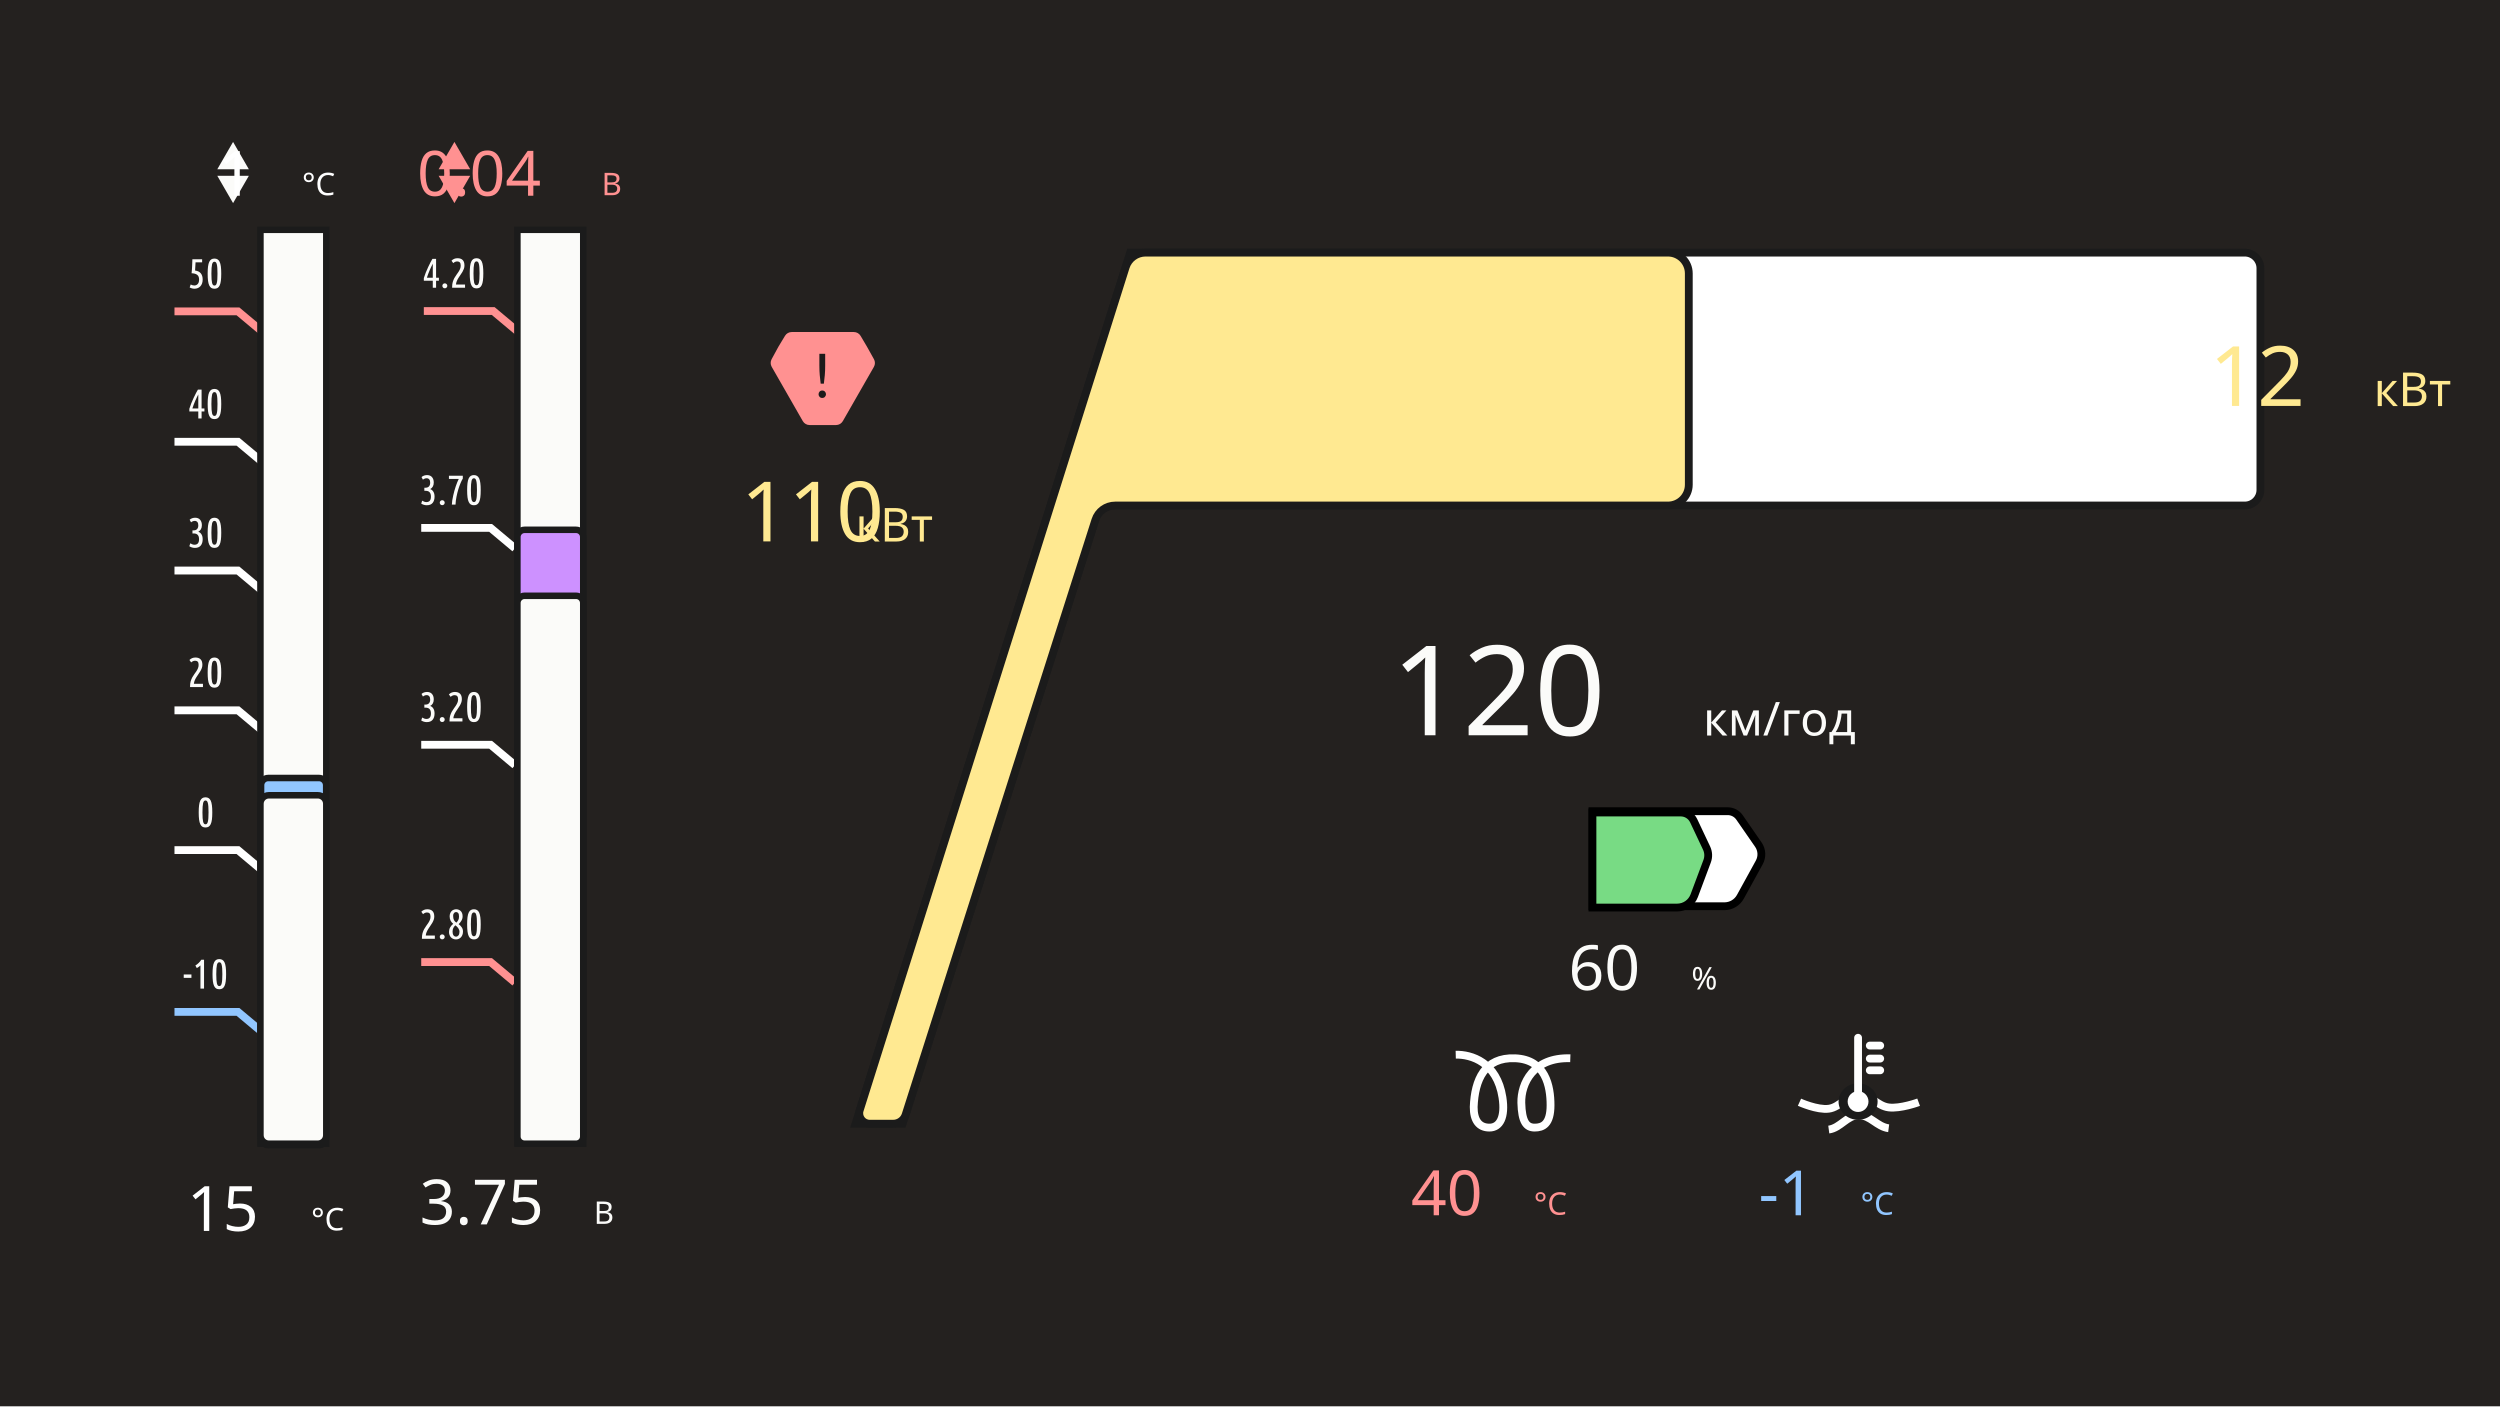
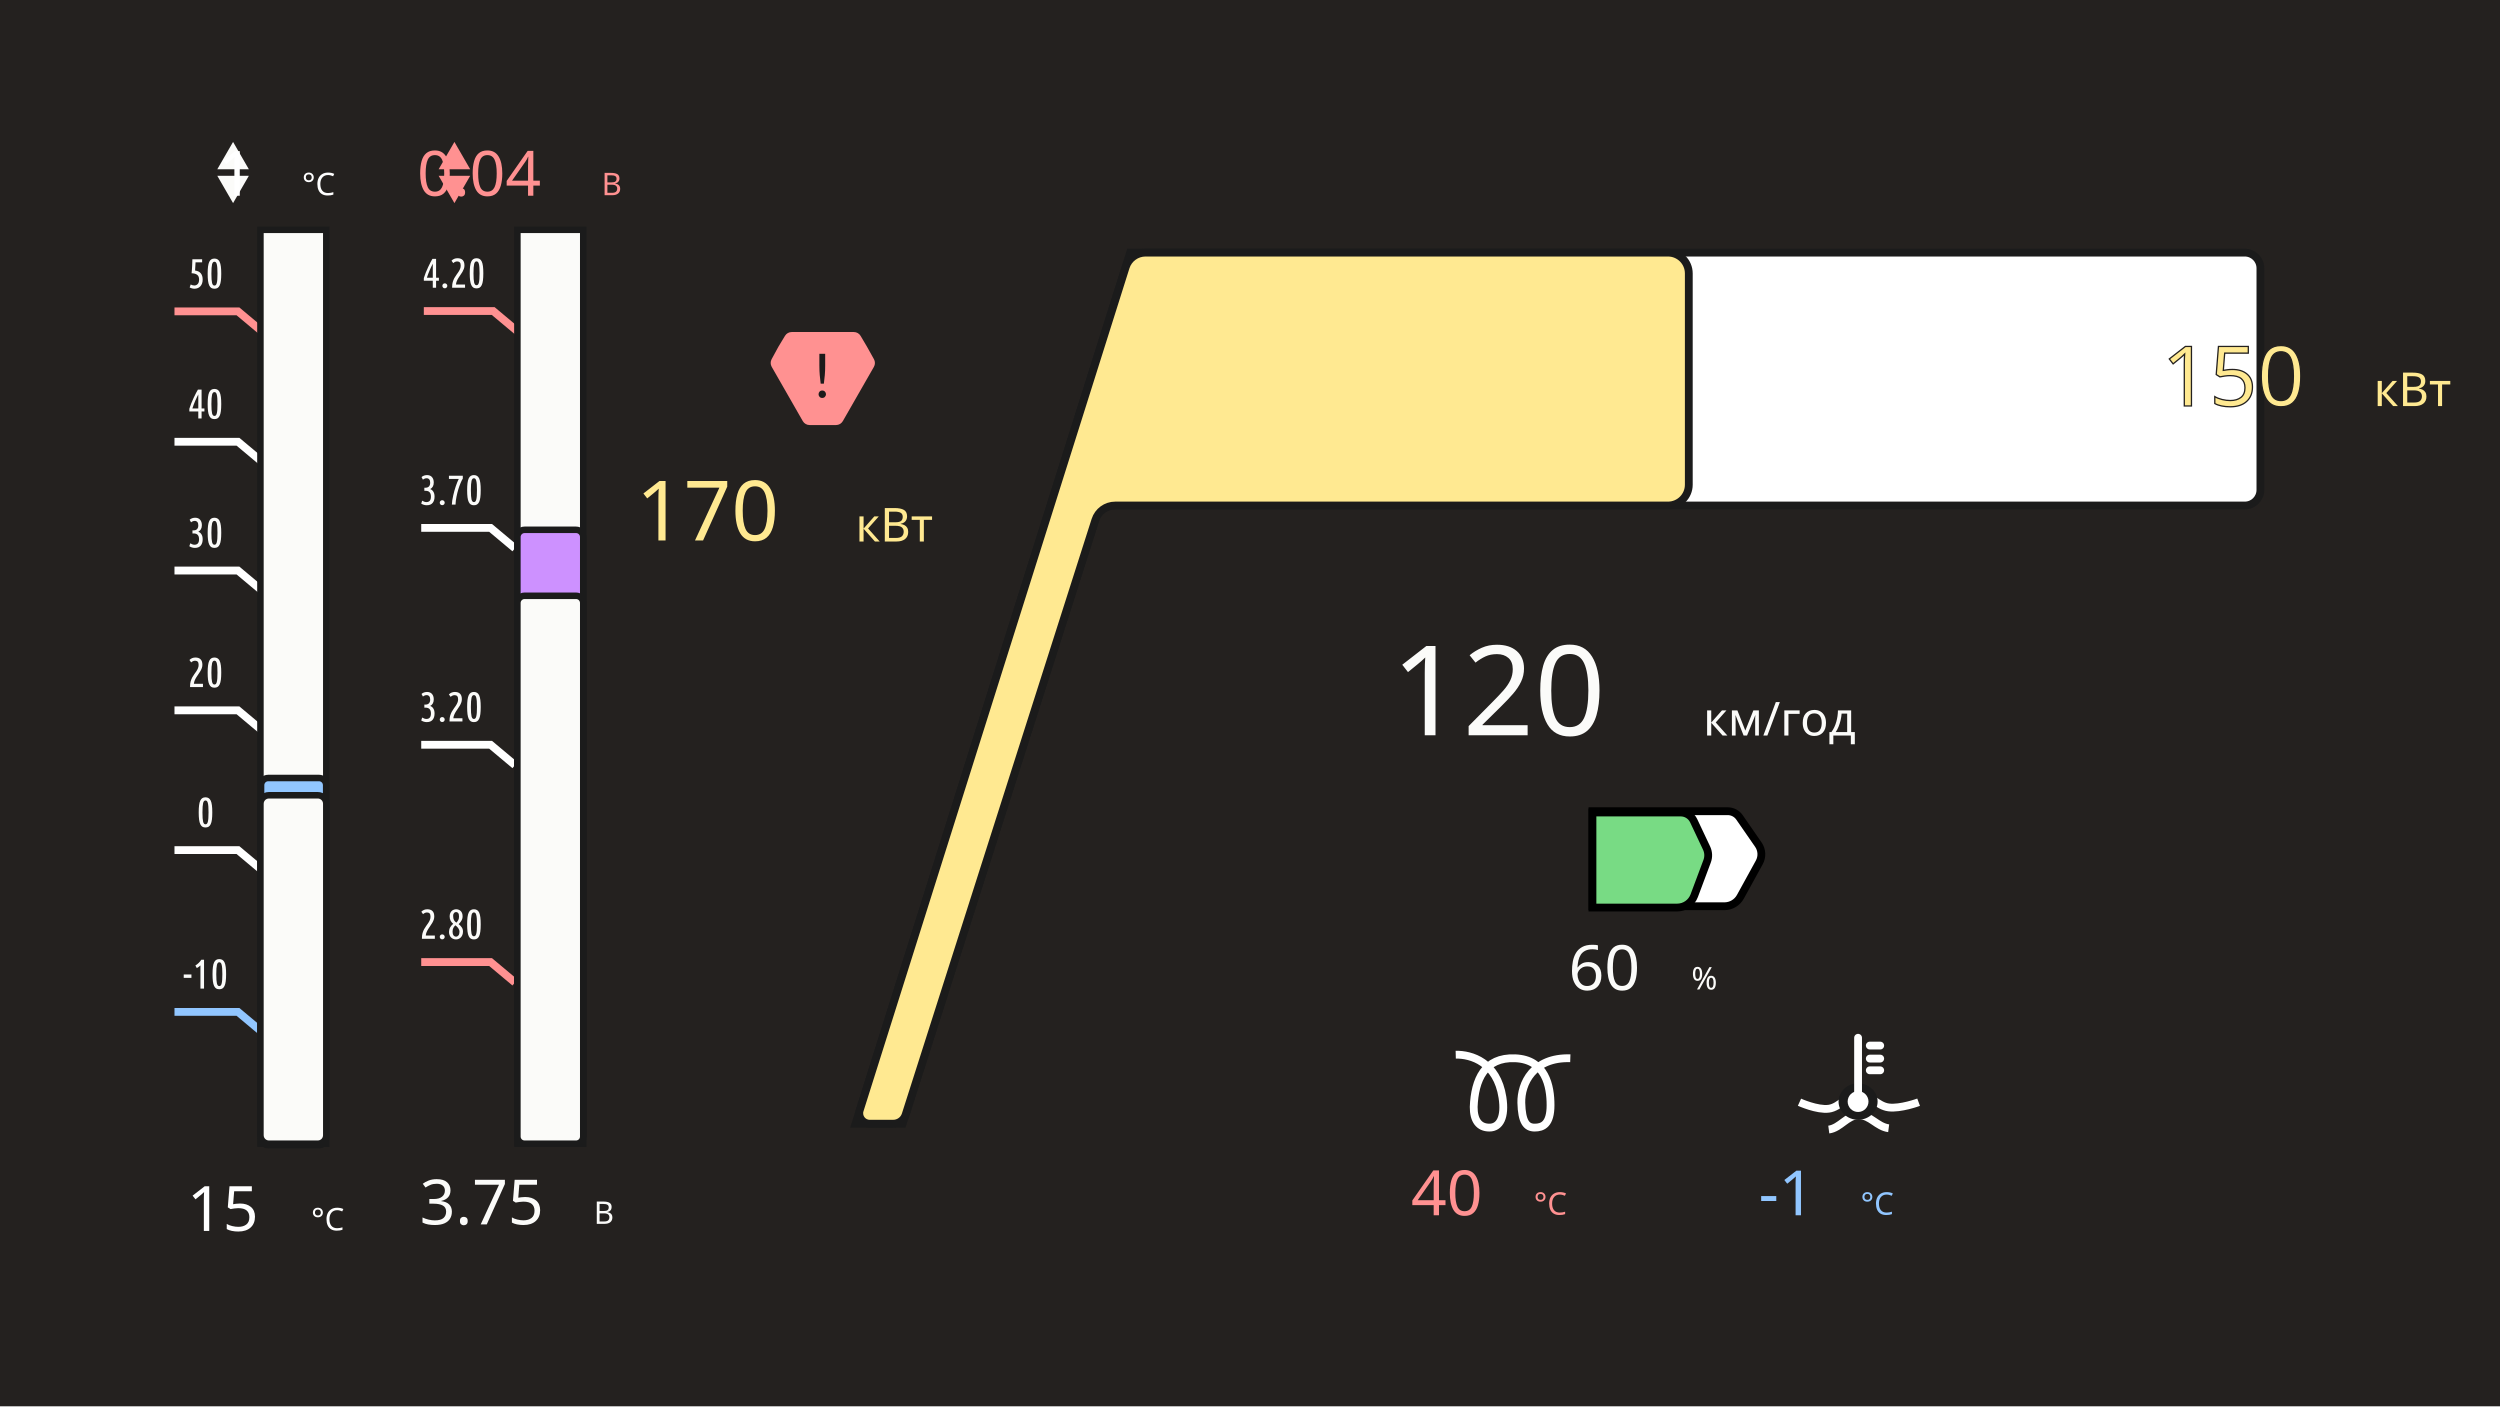
<svg xmlns="http://www.w3.org/2000/svg" width="1920" height="1080" viewBox="0 0 1920 1080" fill="none" version="1.1" id="svg63">
  <defs id="defs63" />
  <rect width="1920" height="1080" fill="#24211f" id="rect1" />
  <path d="M134 777.139H182.769L201.482 792.821" stroke="#91C6FF" stroke-width="6" id="path1" />
  <path d="M141.101 748.389H147.021V750.981H141.101V748.389ZM150.042 741.509C150.447 741.274 150.863 740.986 151.29 740.645C151.738 740.304 152.164 739.941 152.57 739.557C152.975 739.152 153.348 738.746 153.69 738.341C154.052 737.914 154.351 737.498 154.586 737.093H156.698V759.269H153.946V741.445C153.583 741.829 153.156 742.192 152.666 742.533C152.196 742.874 151.695 743.194 151.162 743.493L150.042 741.509ZM163.216 748.165C163.216 745.989 163.312 744.165 163.504 742.693C163.696 741.2 164.005 740.005 164.432 739.109C164.858 738.213 165.392 737.573 166.032 737.189C166.693 736.784 167.493 736.581 168.432 736.581C169.349 736.581 170.138 736.784 170.8 737.189C171.461 737.573 172.005 738.213 172.432 739.109C172.858 740.005 173.168 741.2 173.36 742.693C173.552 744.165 173.648 745.989 173.648 748.165C173.648 750.341 173.552 752.176 173.36 753.669C173.168 755.141 172.858 756.325 172.432 757.221C172.005 758.117 171.461 758.768 170.8 759.173C170.138 759.557 169.349 759.749 168.432 759.749C167.493 759.749 166.693 759.557 166.032 759.173C165.392 758.768 164.858 758.117 164.432 757.221C164.005 756.325 163.696 755.141 163.504 753.669C163.312 752.176 163.216 750.341 163.216 748.165ZM170.768 748.165C170.768 746.416 170.725 744.954 170.64 743.781C170.554 742.608 170.416 741.669 170.224 740.965C170.053 740.261 169.818 739.76 169.52 739.461C169.221 739.162 168.858 739.013 168.432 739.013C168.005 739.013 167.642 739.162 167.344 739.461C167.045 739.76 166.8 740.261 166.608 740.965C166.437 741.669 166.309 742.608 166.224 743.781C166.138 744.954 166.096 746.416 166.096 748.165C166.096 749.914 166.138 751.376 166.224 752.549C166.309 753.722 166.437 754.661 166.608 755.365C166.8 756.069 167.045 756.57 167.344 756.869C167.642 757.168 168.005 757.317 168.432 757.317C168.858 757.317 169.221 757.168 169.52 756.869C169.818 756.57 170.053 756.069 170.224 755.365C170.416 754.661 170.554 753.722 170.64 752.549C170.725 751.376 170.768 749.914 170.768 748.165Z" fill="#FBFBF9" id="path2" />
  <path d="M134 652.892H182.769L201.482 668.574" stroke="white" stroke-width="6" id="path3" />
  <path d="M152.606 623.918C152.606 621.742 152.702 619.918 152.894 618.446C153.086 616.953 153.396 615.758 153.822 614.862C154.249 613.966 154.782 613.326 155.422 612.942C156.084 612.537 156.884 612.334 157.822 612.334C158.74 612.334 159.529 612.537 160.19 612.942C160.852 613.326 161.396 613.966 161.822 614.862C162.249 615.758 162.558 616.953 162.75 618.446C162.942 619.918 163.038 621.742 163.038 623.918C163.038 626.094 162.942 627.929 162.75 629.422C162.558 630.894 162.249 632.078 161.822 632.974C161.396 633.87 160.852 634.521 160.19 634.926C159.529 635.31 158.74 635.502 157.822 635.502C156.884 635.502 156.084 635.31 155.422 634.926C154.782 634.521 154.249 633.87 153.822 632.974C153.396 632.078 153.086 630.894 152.894 629.422C152.702 627.929 152.606 626.094 152.606 623.918ZM160.158 623.918C160.158 622.169 160.116 620.708 160.03 619.534C159.945 618.361 159.806 617.422 159.614 616.718C159.444 616.014 159.209 615.513 158.91 615.214C158.612 614.916 158.249 614.766 157.822 614.766C157.396 614.766 157.033 614.916 156.734 615.214C156.436 615.513 156.19 616.014 155.998 616.718C155.828 617.422 155.7 618.361 155.614 619.534C155.529 620.708 155.486 622.169 155.486 623.918C155.486 625.668 155.529 627.129 155.614 628.302C155.7 629.476 155.828 630.414 155.998 631.118C156.19 631.822 156.436 632.324 156.734 632.622C157.033 632.921 157.396 633.07 157.822 633.07C158.249 633.07 158.612 632.921 158.91 632.622C159.209 632.324 159.444 631.822 159.614 631.118C159.806 630.414 159.945 629.476 160.03 628.302C160.116 627.129 160.158 625.668 160.158 623.918Z" fill="#FBFBF9" id="path4" />
  <path d="M134 545.534H182.769L201.482 561.215" stroke="white" stroke-width="6" id="path5" />
  <path d="M145.475 506.864C146.734 505.605 148.27 504.976 150.083 504.976C151.811 504.976 153.134 505.434 154.051 506.352C154.969 507.248 155.427 508.656 155.427 510.576C155.427 511.472 155.278 512.325 154.979 513.136C154.681 513.946 154.307 514.736 153.859 515.504C153.411 516.25 152.921 516.997 152.387 517.744C151.854 518.49 151.342 519.258 150.851 520.048C150.361 520.816 149.934 521.626 149.571 522.48C149.209 523.312 148.985 524.208 148.899 525.168H155.875V527.664H145.955V527.056C145.955 525.626 146.115 524.357 146.435 523.248C146.777 522.138 147.182 521.136 147.651 520.24C148.142 519.344 148.675 518.512 149.251 517.744C149.827 516.976 150.35 516.229 150.819 515.504C151.31 514.757 151.715 514 152.035 513.232C152.377 512.442 152.547 511.578 152.547 510.64C152.547 509.509 152.323 508.698 151.875 508.208C151.427 507.696 150.755 507.44 149.859 507.44C149.241 507.44 148.675 507.568 148.163 507.824C147.673 508.058 147.225 508.368 146.819 508.752L145.475 506.864ZM159.481 516.56C159.481 514.384 159.577 512.56 159.769 511.088C159.961 509.594 160.271 508.4 160.697 507.504C161.124 506.608 161.657 505.968 162.297 505.584C162.959 505.178 163.759 504.976 164.697 504.976C165.615 504.976 166.404 505.178 167.065 505.584C167.727 505.968 168.271 506.608 168.697 507.504C169.124 508.4 169.433 509.594 169.625 511.088C169.817 512.56 169.913 514.384 169.913 516.56C169.913 518.736 169.817 520.57 169.625 522.064C169.433 523.536 169.124 524.72 168.697 525.616C168.271 526.512 167.727 527.162 167.065 527.568C166.404 527.952 165.615 528.144 164.697 528.144C163.759 528.144 162.959 527.952 162.297 527.568C161.657 527.162 161.124 526.512 160.697 525.616C160.271 524.72 159.961 523.536 159.769 522.064C159.577 520.57 159.481 518.736 159.481 516.56ZM167.033 516.56C167.033 514.81 166.991 513.349 166.905 512.176C166.82 511.002 166.681 510.064 166.489 509.36C166.319 508.656 166.084 508.154 165.785 507.856C165.487 507.557 165.124 507.408 164.697 507.408C164.271 507.408 163.908 507.557 163.609 507.856C163.311 508.154 163.065 508.656 162.873 509.36C162.703 510.064 162.575 511.002 162.489 512.176C162.404 513.349 162.361 514.81 162.361 516.56C162.361 518.309 162.404 519.77 162.489 520.944C162.575 522.117 162.703 523.056 162.873 523.76C163.065 524.464 163.311 524.965 163.609 525.264C163.908 525.562 164.271 525.712 164.697 525.712C165.124 525.712 165.487 525.562 165.785 525.264C166.084 524.965 166.319 524.464 166.489 523.76C166.681 523.056 166.82 522.117 166.905 520.944C166.991 519.77 167.033 518.309 167.033 516.56Z" fill="#FBFBF9" id="path6" />
  <path d="M134 438.175H182.769L201.482 453.857" stroke="white" stroke-width="6" id="path7" />
  <path d="M152.291 408.369C153.358 408.753 154.179 409.436 154.755 410.417C155.353 411.377 155.651 412.625 155.651 414.161C155.651 416.209 155.15 417.83 154.147 419.025C153.166 420.198 151.673 420.785 149.667 420.785C148.878 420.785 148.11 420.668 147.363 420.433C146.617 420.198 145.966 419.889 145.411 419.505L146.147 417.265C146.638 417.564 147.15 417.82 147.683 418.033C148.238 418.246 148.814 418.353 149.411 418.353C150.499 418.353 151.342 418.022 151.939 417.361C152.558 416.678 152.867 415.601 152.867 414.129C152.867 412.657 152.526 411.548 151.843 410.801C151.182 410.054 150.115 409.681 148.643 409.681H147.811V407.345H148.515C149.795 407.345 150.745 407.004 151.363 406.321C151.982 405.638 152.291 404.689 152.291 403.473C152.291 402.321 152.046 401.468 151.555 400.913C151.065 400.337 150.414 400.049 149.603 400.049C149.049 400.049 148.515 400.156 148.003 400.369C147.513 400.582 147.086 400.849 146.723 401.169L145.635 399.153C146.19 398.641 146.841 398.257 147.587 398.001C148.355 397.745 149.113 397.617 149.859 397.617C151.523 397.617 152.803 398.14 153.699 399.185C154.595 400.23 155.043 401.617 155.043 403.345C155.043 404.561 154.798 405.596 154.307 406.449C153.838 407.281 153.166 407.921 152.291 408.369ZM159.481 409.201C159.481 407.025 159.577 405.201 159.769 403.729C159.961 402.236 160.271 401.041 160.697 400.145C161.124 399.249 161.657 398.609 162.297 398.225C162.959 397.82 163.759 397.617 164.697 397.617C165.615 397.617 166.404 397.82 167.065 398.225C167.727 398.609 168.271 399.249 168.697 400.145C169.124 401.041 169.433 402.236 169.625 403.729C169.817 405.201 169.913 407.025 169.913 409.201C169.913 411.377 169.817 413.212 169.625 414.705C169.433 416.177 169.124 417.361 168.697 418.257C168.271 419.153 167.727 419.804 167.065 420.209C166.404 420.593 165.615 420.785 164.697 420.785C163.759 420.785 162.959 420.593 162.297 420.209C161.657 419.804 161.124 419.153 160.697 418.257C160.271 417.361 159.961 416.177 159.769 414.705C159.577 413.212 159.481 411.377 159.481 409.201ZM167.033 409.201C167.033 407.452 166.991 405.99 166.905 404.817C166.82 403.644 166.681 402.705 166.489 402.001C166.319 401.297 166.084 400.796 165.785 400.497C165.487 400.198 165.124 400.049 164.697 400.049C164.271 400.049 163.908 400.198 163.609 400.497C163.311 400.796 163.065 401.297 162.873 402.001C162.703 402.705 162.575 403.644 162.489 404.817C162.404 405.99 162.361 407.452 162.361 409.201C162.361 410.95 162.404 412.412 162.489 413.585C162.575 414.758 162.703 415.697 162.873 416.401C163.065 417.105 163.311 417.606 163.609 417.905C163.908 418.204 164.271 418.353 164.697 418.353C165.124 418.353 165.487 418.204 165.785 417.905C166.084 417.606 166.319 417.105 166.489 416.401C166.681 415.697 166.82 414.758 166.905 413.585C166.991 412.412 167.033 410.95 167.033 409.201Z" fill="#FBFBF9" id="path8" />
  <path d="M134 339.26H182.769L201.482 354.942" stroke="white" stroke-width="6" id="path9" />
  <path d="M145.411 313.966C145.795 312.643 146.286 311.246 146.883 309.774C147.481 308.302 148.099 306.883 148.739 305.518C149.379 304.153 149.987 302.915 150.563 301.806C151.161 300.697 151.641 299.833 152.003 299.214H154.819V313.71H156.995V315.982H154.819V321.39H152.291V315.982H145.411V313.966ZM152.291 313.71V302.894C151.971 303.555 151.598 304.313 151.171 305.166C150.766 306.019 150.35 306.926 149.923 307.886C149.518 308.846 149.123 309.827 148.739 310.83C148.355 311.811 148.025 312.771 147.747 313.71H152.291ZM159.481 310.286C159.481 308.11 159.577 306.286 159.769 304.814C159.961 303.321 160.271 302.126 160.697 301.23C161.124 300.334 161.657 299.694 162.297 299.31C162.959 298.905 163.759 298.702 164.697 298.702C165.615 298.702 166.404 298.905 167.065 299.31C167.727 299.694 168.271 300.334 168.697 301.23C169.124 302.126 169.433 303.321 169.625 304.814C169.817 306.286 169.913 308.11 169.913 310.286C169.913 312.462 169.817 314.297 169.625 315.79C169.433 317.262 169.124 318.446 168.697 319.342C168.271 320.238 167.727 320.889 167.065 321.294C166.404 321.678 165.615 321.87 164.697 321.87C163.759 321.87 162.959 321.678 162.297 321.294C161.657 320.889 161.124 320.238 160.697 319.342C160.271 318.446 159.961 317.262 159.769 315.79C159.577 314.297 159.481 312.462 159.481 310.286ZM167.033 310.286C167.033 308.537 166.991 307.075 166.905 305.902C166.82 304.729 166.681 303.79 166.489 303.086C166.319 302.382 166.084 301.881 165.785 301.582C165.487 301.283 165.124 301.134 164.697 301.134C164.271 301.134 163.908 301.283 163.609 301.582C163.311 301.881 163.065 302.382 162.873 303.086C162.703 303.79 162.575 304.729 162.489 305.902C162.404 307.075 162.361 308.537 162.361 310.286C162.361 312.035 162.404 313.497 162.489 314.67C162.575 315.843 162.703 316.782 162.873 317.486C163.065 318.19 163.311 318.691 163.609 318.99C163.908 319.289 164.271 319.438 164.697 319.438C165.124 319.438 165.487 319.289 165.785 318.99C166.084 318.691 166.319 318.19 166.489 317.486C166.681 316.782 166.82 315.843 166.905 314.67C166.991 313.497 167.033 312.035 167.033 310.286Z" fill="#FBFBF9" id="path10" />
  <path d="M134 239.139H182.769L201.482 254.821" stroke="#FF9191" stroke-width="6" id="path11" />
  <path d="M150.179 201.493C150.073 203.029 149.998 204.309 149.955 205.333C149.913 206.357 149.87 207.168 149.827 207.765C151.833 208.042 153.305 208.768 154.243 209.941C155.182 211.114 155.651 212.704 155.651 214.709C155.651 215.84 155.491 216.842 155.171 217.717C154.851 218.592 154.403 219.328 153.827 219.925C153.273 220.522 152.611 220.97 151.843 221.269C151.075 221.589 150.243 221.749 149.347 221.749C148.729 221.749 148.099 221.664 147.459 221.493C146.819 221.322 146.222 221.077 145.667 220.757L146.435 218.485C147.353 218.997 148.291 219.253 149.251 219.253C150.275 219.253 151.139 218.88 151.843 218.133C152.547 217.386 152.899 216.245 152.899 214.709C152.899 213.024 152.419 211.818 151.459 211.093C150.521 210.346 149.081 209.93 147.139 209.845C147.246 208.778 147.331 207.808 147.395 206.933C147.459 206.037 147.513 205.173 147.555 204.341C147.598 203.488 147.63 202.645 147.651 201.813C147.694 200.96 147.726 200.053 147.747 199.093H155.235V201.493H150.179ZM159.481 210.165C159.481 207.989 159.577 206.165 159.769 204.693C159.961 203.2 160.271 202.005 160.697 201.109C161.124 200.213 161.657 199.573 162.297 199.189C162.959 198.784 163.759 198.581 164.697 198.581C165.615 198.581 166.404 198.784 167.065 199.189C167.727 199.573 168.271 200.213 168.697 201.109C169.124 202.005 169.433 203.2 169.625 204.693C169.817 206.165 169.913 207.989 169.913 210.165C169.913 212.341 169.817 214.176 169.625 215.669C169.433 217.141 169.124 218.325 168.697 219.221C168.271 220.117 167.727 220.768 167.065 221.173C166.404 221.557 165.615 221.749 164.697 221.749C163.759 221.749 162.959 221.557 162.297 221.173C161.657 220.768 161.124 220.117 160.697 219.221C160.271 218.325 159.961 217.141 159.769 215.669C159.577 214.176 159.481 212.341 159.481 210.165ZM167.033 210.165C167.033 208.416 166.991 206.954 166.905 205.781C166.82 204.608 166.681 203.669 166.489 202.965C166.319 202.261 166.084 201.76 165.785 201.461C165.487 201.162 165.124 201.013 164.697 201.013C164.271 201.013 163.908 201.162 163.609 201.461C163.311 201.76 163.065 202.261 162.873 202.965C162.703 203.669 162.575 204.608 162.489 205.781C162.404 206.954 162.361 208.416 162.361 210.165C162.361 211.914 162.404 213.376 162.489 214.549C162.575 215.722 162.703 216.661 162.873 217.365C163.065 218.069 163.311 218.57 163.609 218.869C163.908 219.168 164.271 219.317 164.697 219.317C165.124 219.317 165.487 219.168 165.785 218.869C166.084 218.57 166.319 218.069 166.489 217.365C166.681 216.661 166.82 215.722 166.905 214.549C166.991 213.376 167.033 211.914 167.033 210.165Z" fill="#FBFBF9" id="path12" />
  <path d="M325.5 238.87H378.769L397.482 254.552" stroke="#FF9191" stroke-width="6" id="path13" />
  <path d="M325.5 213.576C325.884 212.253 326.375 210.856 326.972 209.384C327.57 207.912 328.188 206.493 328.828 205.128C329.468 203.763 330.076 202.525 330.652 201.416C331.25 200.307 331.73 199.443 332.092 198.824H334.908V213.32H337.084V215.592H334.908V221H332.38V215.592H325.5V213.576ZM332.38 213.32V202.504C332.06 203.165 331.687 203.923 331.26 204.776C330.855 205.629 330.439 206.536 330.012 207.496C329.607 208.456 329.212 209.437 328.828 210.44C328.444 211.421 328.114 212.381 327.836 213.32H332.38ZM343.538 219.528C343.538 220.019 343.357 220.456 342.994 220.84C342.653 221.224 342.194 221.416 341.618 221.416C341.042 221.416 340.584 221.224 340.242 220.84C339.901 220.456 339.73 220.019 339.73 219.528C339.73 219.016 339.901 218.568 340.242 218.184C340.584 217.8 341.042 217.608 341.618 217.608C342.194 217.608 342.653 217.8 342.994 218.184C343.357 218.568 343.538 219.016 343.538 219.528ZM346.752 200.2C348.01 198.941 349.546 198.312 351.36 198.312C353.088 198.312 354.41 198.771 355.328 199.688C356.245 200.584 356.704 201.992 356.704 203.912C356.704 204.808 356.554 205.661 356.256 206.472C355.957 207.283 355.584 208.072 355.136 208.84C354.688 209.587 354.197 210.333 353.664 211.08C353.13 211.827 352.618 212.595 352.128 213.384C351.637 214.152 351.21 214.963 350.848 215.816C350.485 216.648 350.261 217.544 350.176 218.504H357.152V221H347.232V220.392C347.232 218.963 347.392 217.693 347.712 216.584C348.053 215.475 348.458 214.472 348.928 213.576C349.418 212.68 349.952 211.848 350.528 211.08C351.104 210.312 351.626 209.565 352.096 208.84C352.586 208.093 352.992 207.336 353.312 206.568C353.653 205.779 353.824 204.915 353.824 203.976C353.824 202.845 353.6 202.035 353.152 201.544C352.704 201.032 352.032 200.776 351.136 200.776C350.517 200.776 349.952 200.904 349.44 201.16C348.949 201.395 348.501 201.704 348.096 202.088L346.752 200.2ZM360.758 209.896C360.758 207.72 360.854 205.896 361.046 204.424C361.238 202.931 361.547 201.736 361.974 200.84C362.4 199.944 362.934 199.304 363.574 198.92C364.235 198.515 365.035 198.312 365.974 198.312C366.891 198.312 367.68 198.515 368.342 198.92C369.003 199.304 369.547 199.944 369.974 200.84C370.4 201.736 370.71 202.931 370.902 204.424C371.094 205.896 371.19 207.72 371.19 209.896C371.19 212.072 371.094 213.907 370.902 215.4C370.71 216.872 370.4 218.056 369.974 218.952C369.547 219.848 369.003 220.499 368.342 220.904C367.68 221.288 366.891 221.48 365.974 221.48C365.035 221.48 364.235 221.288 363.574 220.904C362.934 220.499 362.4 219.848 361.974 218.952C361.547 218.056 361.238 216.872 361.046 215.4C360.854 213.907 360.758 212.072 360.758 209.896ZM368.31 209.896C368.31 208.147 368.267 206.685 368.182 205.512C368.096 204.339 367.958 203.4 367.766 202.696C367.595 201.992 367.36 201.491 367.062 201.192C366.763 200.893 366.4 200.744 365.974 200.744C365.547 200.744 365.184 200.893 364.886 201.192C364.587 201.491 364.342 201.992 364.15 202.696C363.979 203.4 363.851 204.339 363.766 205.512C363.68 206.685 363.638 208.147 363.638 209.896C363.638 211.645 363.68 213.107 363.766 214.28C363.851 215.453 363.979 216.392 364.15 217.096C364.342 217.8 364.587 218.301 364.886 218.6C365.184 218.899 365.547 219.048 365.974 219.048C366.4 219.048 366.763 218.899 367.062 218.6C367.36 218.301 367.595 217.8 367.766 217.096C367.958 216.392 368.096 215.453 368.182 214.28C368.267 213.107 368.31 211.645 368.31 209.896Z" fill="#FBFBF9" id="path14" />
  <path d="M323.5 405.422H376.769L395.482 421.103" stroke="white" stroke-width="6" id="path15" />
  <path d="M330.38 375.616C331.447 376 332.268 376.682 332.844 377.664C333.442 378.624 333.74 379.872 333.74 381.408C333.74 383.456 333.239 385.077 332.236 386.272C331.255 387.445 329.762 388.032 327.756 388.032C326.967 388.032 326.199 387.914 325.452 387.68C324.706 387.445 324.055 387.136 323.5 386.752L324.236 384.512C324.727 384.81 325.239 385.066 325.772 385.28C326.327 385.493 326.903 385.6 327.5 385.6C328.588 385.6 329.431 385.269 330.028 384.608C330.647 383.925 330.956 382.848 330.956 381.376C330.956 379.904 330.615 378.794 329.932 378.048C329.271 377.301 328.204 376.928 326.732 376.928H325.9V374.592H326.604C327.884 374.592 328.834 374.25 329.452 373.568C330.071 372.885 330.38 371.936 330.38 370.72C330.38 369.568 330.135 368.714 329.644 368.16C329.154 367.584 328.503 367.296 327.692 367.296C327.138 367.296 326.604 367.402 326.092 367.616C325.602 367.829 325.175 368.096 324.812 368.416L323.724 366.4C324.279 365.888 324.93 365.504 325.676 365.248C326.444 364.992 327.202 364.864 327.948 364.864C329.612 364.864 330.892 365.386 331.788 366.432C332.684 367.477 333.132 368.864 333.132 370.592C333.132 371.808 332.887 372.842 332.396 373.696C331.927 374.528 331.255 375.168 330.38 375.616ZM341.538 386.08C341.538 386.57 341.357 387.008 340.994 387.392C340.653 387.776 340.194 387.968 339.618 387.968C339.042 387.968 338.584 387.776 338.242 387.392C337.901 387.008 337.73 386.57 337.73 386.08C337.73 385.568 337.901 385.12 338.242 384.736C338.584 384.352 339.042 384.16 339.618 384.16C340.194 384.16 340.653 384.352 340.994 384.736C341.357 385.12 341.538 385.568 341.538 386.08ZM347.024 387.552C347.066 386.528 347.173 385.429 347.344 384.256C347.536 383.061 347.77 381.856 348.048 380.64C348.325 379.424 348.624 378.208 348.944 376.992C349.285 375.754 349.648 374.581 350.032 373.472C350.416 372.341 350.8 371.296 351.184 370.336C351.568 369.376 351.952 368.533 352.336 367.808H344.784V365.376H355.44V367.52C354.928 368.352 354.362 369.493 353.744 370.944C353.125 372.373 352.538 373.994 351.984 375.808C351.45 377.6 350.981 379.509 350.576 381.536C350.17 383.562 349.925 385.568 349.84 387.552H347.024ZM358.758 376.448C358.758 374.272 358.854 372.448 359.046 370.976C359.238 369.482 359.547 368.288 359.974 367.392C360.4 366.496 360.934 365.856 361.574 365.472C362.235 365.066 363.035 364.864 363.974 364.864C364.891 364.864 365.68 365.066 366.342 365.472C367.003 365.856 367.547 366.496 367.974 367.392C368.4 368.288 368.71 369.482 368.902 370.976C369.094 372.448 369.19 374.272 369.19 376.448C369.19 378.624 369.094 380.458 368.902 381.952C368.71 383.424 368.4 384.608 367.974 385.504C367.547 386.4 367.003 387.05 366.342 387.456C365.68 387.84 364.891 388.032 363.974 388.032C363.035 388.032 362.235 387.84 361.574 387.456C360.934 387.05 360.4 386.4 359.974 385.504C359.547 384.608 359.238 383.424 359.046 381.952C358.854 380.458 358.758 378.624 358.758 376.448ZM366.31 376.448C366.31 374.698 366.267 373.237 366.182 372.064C366.096 370.89 365.958 369.952 365.766 369.248C365.595 368.544 365.36 368.042 365.062 367.744C364.763 367.445 364.4 367.296 363.974 367.296C363.547 367.296 363.184 367.445 362.886 367.744C362.587 368.042 362.342 368.544 362.15 369.248C361.979 369.952 361.851 370.89 361.766 372.064C361.68 373.237 361.638 374.698 361.638 376.448C361.638 378.197 361.68 379.658 361.766 380.832C361.851 382.005 361.979 382.944 362.15 383.648C362.342 384.352 362.587 384.853 362.886 385.152C363.184 385.45 363.547 385.6 363.974 385.6C364.4 385.6 364.763 385.45 365.062 385.152C365.36 384.853 365.595 384.352 365.766 383.648C365.958 382.944 366.096 382.005 366.182 380.832C366.267 379.658 366.31 378.197 366.31 376.448Z" fill="#FBFBF9" id="path16" />
  <path d="M323.5 571.973H376.769L395.482 587.655" stroke="white" stroke-width="6" id="path17" />
  <path d="M330.38 542.167C331.447 542.551 332.268 543.234 332.844 544.215C333.442 545.175 333.74 546.423 333.74 547.959C333.74 550.007 333.239 551.628 332.236 552.823C331.255 553.996 329.762 554.583 327.756 554.583C326.967 554.583 326.199 554.466 325.452 554.231C324.706 553.996 324.055 553.687 323.5 553.303L324.236 551.063C324.727 551.362 325.239 551.618 325.772 551.831C326.327 552.044 326.903 552.151 327.5 552.151C328.588 552.151 329.431 551.82 330.028 551.159C330.647 550.476 330.956 549.399 330.956 547.927C330.956 546.455 330.615 545.346 329.932 544.599C329.271 543.852 328.204 543.479 326.732 543.479H325.9V541.143H326.604C327.884 541.143 328.834 540.802 329.452 540.119C330.071 539.436 330.38 538.487 330.38 537.271C330.38 536.119 330.135 535.266 329.644 534.711C329.154 534.135 328.503 533.847 327.692 533.847C327.138 533.847 326.604 533.954 326.092 534.167C325.602 534.38 325.175 534.647 324.812 534.967L323.724 532.951C324.279 532.439 324.93 532.055 325.676 531.799C326.444 531.543 327.202 531.415 327.948 531.415C329.612 531.415 330.892 531.938 331.788 532.983C332.684 534.028 333.132 535.415 333.132 537.143C333.132 538.359 332.887 539.394 332.396 540.247C331.927 541.079 331.255 541.719 330.38 542.167ZM341.538 552.631C341.538 553.122 341.357 553.559 340.994 553.943C340.653 554.327 340.194 554.519 339.618 554.519C339.042 554.519 338.584 554.327 338.242 553.943C337.901 553.559 337.73 553.122 337.73 552.631C337.73 552.119 337.901 551.671 338.242 551.287C338.584 550.903 339.042 550.711 339.618 550.711C340.194 550.711 340.653 550.903 340.994 551.287C341.357 551.671 341.538 552.119 341.538 552.631ZM344.752 533.303C346.01 532.044 347.546 531.415 349.36 531.415C351.088 531.415 352.41 531.874 353.328 532.791C354.245 533.687 354.704 535.095 354.704 537.015C354.704 537.911 354.554 538.764 354.256 539.575C353.957 540.386 353.584 541.175 353.136 541.943C352.688 542.69 352.197 543.436 351.664 544.183C351.13 544.93 350.618 545.698 350.128 546.487C349.637 547.255 349.21 548.066 348.848 548.919C348.485 549.751 348.261 550.647 348.176 551.607H355.152V554.103H345.232V553.495C345.232 552.066 345.392 550.796 345.712 549.687C346.053 548.578 346.458 547.575 346.928 546.679C347.418 545.783 347.952 544.951 348.528 544.183C349.104 543.415 349.626 542.668 350.096 541.943C350.586 541.196 350.992 540.439 351.312 539.671C351.653 538.882 351.824 538.018 351.824 537.079C351.824 535.948 351.6 535.138 351.152 534.647C350.704 534.135 350.032 533.879 349.136 533.879C348.517 533.879 347.952 534.007 347.44 534.263C346.949 534.498 346.501 534.807 346.096 535.191L344.752 533.303ZM358.758 542.999C358.758 540.823 358.854 538.999 359.046 537.527C359.238 536.034 359.547 534.839 359.974 533.943C360.4 533.047 360.934 532.407 361.574 532.023C362.235 531.618 363.035 531.415 363.974 531.415C364.891 531.415 365.68 531.618 366.342 532.023C367.003 532.407 367.547 533.047 367.974 533.943C368.4 534.839 368.71 536.034 368.902 537.527C369.094 538.999 369.19 540.823 369.19 542.999C369.19 545.175 369.094 547.01 368.902 548.503C368.71 549.975 368.4 551.159 367.974 552.055C367.547 552.951 367.003 553.602 366.342 554.007C365.68 554.391 364.891 554.583 363.974 554.583C363.035 554.583 362.235 554.391 361.574 554.007C360.934 553.602 360.4 552.951 359.974 552.055C359.547 551.159 359.238 549.975 359.046 548.503C358.854 547.01 358.758 545.175 358.758 542.999ZM366.31 542.999C366.31 541.25 366.267 539.788 366.182 538.615C366.096 537.442 365.958 536.503 365.766 535.799C365.595 535.095 365.36 534.594 365.062 534.295C364.763 533.996 364.4 533.847 363.974 533.847C363.547 533.847 363.184 533.996 362.886 534.295C362.587 534.594 362.342 535.095 362.15 535.799C361.979 536.503 361.851 537.442 361.766 538.615C361.68 539.788 361.638 541.25 361.638 542.999C361.638 544.748 361.68 546.21 361.766 547.383C361.851 548.556 361.979 549.495 362.15 550.199C362.342 550.903 362.587 551.404 362.886 551.703C363.184 552.002 363.547 552.151 363.974 552.151C364.4 552.151 364.763 552.002 365.062 551.703C365.36 551.404 365.595 550.903 365.766 550.199C365.958 549.495 366.096 548.556 366.182 547.383C366.267 546.21 366.31 544.748 366.31 542.999Z" fill="#FBFBF9" id="path18" />
  <path d="M323.5 738.87H376.769L395.482 754.552" stroke="#FF9191" stroke-width="6" id="path19" />
  <path d="M323.564 700.2C324.823 698.941 326.359 698.312 328.172 698.312C329.9 698.312 331.223 698.771 332.14 699.688C333.058 700.584 333.516 701.992 333.516 703.912C333.516 704.808 333.367 705.661 333.068 706.472C332.77 707.283 332.396 708.072 331.948 708.84C331.5 709.587 331.01 710.333 330.476 711.08C329.943 711.827 329.431 712.595 328.94 713.384C328.45 714.152 328.023 714.963 327.66 715.816C327.298 716.648 327.074 717.544 326.988 718.504H333.964V721H324.044V720.392C324.044 718.963 324.204 717.693 324.524 716.584C324.866 715.475 325.271 714.472 325.74 713.576C326.231 712.68 326.764 711.848 327.34 711.08C327.916 710.312 328.439 709.565 328.908 708.84C329.399 708.093 329.804 707.336 330.124 706.568C330.466 705.779 330.636 704.915 330.636 703.976C330.636 702.845 330.412 702.035 329.964 701.544C329.516 701.032 328.844 700.776 327.948 700.776C327.33 700.776 326.764 700.904 326.252 701.16C325.762 701.395 325.314 701.704 324.908 702.088L323.564 700.2ZM341.538 719.528C341.538 720.019 341.357 720.456 340.994 720.84C340.653 721.224 340.194 721.416 339.618 721.416C339.042 721.416 338.584 721.224 338.242 720.84C337.901 720.456 337.73 720.019 337.73 719.528C337.73 719.016 337.901 718.568 338.242 718.184C338.584 717.8 339.042 717.608 339.618 717.608C340.194 717.608 340.653 717.8 340.994 718.184C341.357 718.568 341.538 719.016 341.538 719.528ZM355.28 703.72C355.28 704.957 354.97 706.088 354.352 707.112C353.754 708.115 353.05 708.989 352.24 709.736C353.136 710.397 353.914 711.197 354.576 712.136C355.237 713.053 355.568 714.152 355.568 715.432C355.568 716.435 355.408 717.32 355.088 718.088C354.789 718.835 354.384 719.464 353.872 719.976C353.381 720.467 352.816 720.84 352.176 721.096C351.536 721.352 350.874 721.48 350.192 721.48C349.402 721.48 348.677 721.331 348.016 721.032C347.354 720.755 346.789 720.371 346.32 719.88C345.85 719.368 345.488 718.76 345.232 718.056C344.976 717.352 344.848 716.584 344.848 715.752C344.848 714.429 345.136 713.256 345.712 712.232C346.309 711.187 347.098 710.269 348.08 709.48C347.269 708.861 346.608 708.083 346.096 707.144C345.584 706.184 345.328 705.064 345.328 703.784C345.328 702.824 345.477 702.003 345.776 701.32C346.074 700.616 346.458 700.04 346.928 699.592C347.418 699.144 347.962 698.824 348.56 698.632C349.157 698.419 349.765 698.312 350.384 698.312C350.981 698.312 351.568 698.419 352.144 698.632C352.741 698.824 353.274 699.144 353.744 699.592C354.213 700.019 354.586 700.573 354.864 701.256C355.141 701.939 355.28 702.76 355.28 703.72ZM352.88 715.624C352.88 715.069 352.784 714.557 352.592 714.088C352.421 713.597 352.186 713.149 351.888 712.744C351.589 712.317 351.248 711.933 350.864 711.592C350.501 711.251 350.117 710.931 349.712 710.632C349.093 711.208 348.581 711.88 348.176 712.648C347.77 713.416 347.568 714.376 347.568 715.528C347.568 716.68 347.802 717.608 348.272 718.312C348.762 718.995 349.424 719.336 350.256 719.336C350.96 719.336 351.568 719.027 352.08 718.408C352.613 717.768 352.88 716.84 352.88 715.624ZM348.016 703.432C348.016 704.115 348.069 704.723 348.176 705.256C348.282 705.768 348.442 706.227 348.656 706.632C348.869 707.016 349.125 707.368 349.424 707.688C349.744 708.008 350.106 708.307 350.512 708.584C351.109 707.965 351.589 707.315 351.952 706.632C352.336 705.928 352.528 705.021 352.528 703.912C352.528 702.611 352.314 701.715 351.888 701.224C351.461 700.712 350.938 700.456 350.32 700.456C350.085 700.456 349.829 700.499 349.552 700.584C349.274 700.669 349.018 700.829 348.784 701.064C348.57 701.277 348.389 701.576 348.24 701.96C348.09 702.344 348.016 702.835 348.016 703.432ZM358.758 709.896C358.758 707.72 358.854 705.896 359.046 704.424C359.238 702.931 359.547 701.736 359.974 700.84C360.4 699.944 360.934 699.304 361.574 698.92C362.235 698.515 363.035 698.312 363.974 698.312C364.891 698.312 365.68 698.515 366.342 698.92C367.003 699.304 367.547 699.944 367.974 700.84C368.4 701.736 368.71 702.931 368.902 704.424C369.094 705.896 369.19 707.72 369.19 709.896C369.19 712.072 369.094 713.907 368.902 715.4C368.71 716.872 368.4 718.056 367.974 718.952C367.547 719.848 367.003 720.499 366.342 720.904C365.68 721.288 364.891 721.48 363.974 721.48C363.035 721.48 362.235 721.288 361.574 720.904C360.934 720.499 360.4 719.848 359.974 718.952C359.547 718.056 359.238 716.872 359.046 715.4C358.854 713.907 358.758 712.072 358.758 709.896ZM366.31 709.896C366.31 708.147 366.267 706.685 366.182 705.512C366.096 704.339 365.958 703.4 365.766 702.696C365.595 701.992 365.36 701.491 365.062 701.192C364.763 700.893 364.4 700.744 363.974 700.744C363.547 700.744 363.184 700.893 362.886 701.192C362.587 701.491 362.342 701.992 362.15 702.696C361.979 703.4 361.851 704.339 361.766 705.512C361.68 706.685 361.638 708.147 361.638 709.896C361.638 711.645 361.68 713.107 361.766 714.28C361.851 715.453 361.979 716.392 362.15 717.096C362.342 717.8 362.587 718.301 362.886 718.6C363.184 718.899 363.547 719.048 363.974 719.048C364.4 719.048 364.763 718.899 365.062 718.6C365.36 718.301 365.595 717.8 365.766 717.096C365.958 716.392 366.096 715.453 366.182 714.28C366.267 713.107 366.31 711.645 366.31 709.896Z" fill="#FBFBF9" id="path20" />
  <path d="M250.587 176.5H200.013V878.379H250.587V176.5Z" fill="#FBFBF9" stroke="#1B1B1B" stroke-width="5" id="path21" />
  <path d="M245 597.5H206C202.962 597.5 200.5 599.962 200.5 603V874C200.5 877.038 202.962 879.5 206 879.5H245C248.038 879.5 250.5 877.038 250.5 874V603C250.5 599.962 248.038 597.5 245 597.5Z" fill="#91C6FF" stroke="#1B1B1B" stroke-width="5" id="batteryTempMaxPath" />
  <path d="M244.087 610.76H206.513C202.923 610.76 200.013 613.67 200.013 617.26V871.879C200.013 875.469 202.923 878.379 206.513 878.379H244.087C247.677 878.379 250.587 875.469 250.587 871.879V617.26C250.587 613.67 247.677 610.76 244.087 610.76Z" fill="#FBFBF9" stroke="#1B1B1B" stroke-width="5" id="batteryTempMinPath" />
  <path d="M447.931 176.5H397.357V878.379H447.931V176.5Z" fill="#FBFBF9" stroke="#1B1B1B" stroke-width="5" id="path24" />
  <path d="M397.357 412.399C397.357 409.362 399.819 406.899 402.857 406.899H442.43C445.468 406.899 447.93 409.362 447.93 412.399V872.879C447.93 875.917 445.468 878.379 442.43 878.379H402.857C399.819 878.379 397.357 875.917 397.357 872.879V412.399Z" fill="#CD91FF" stroke="#1B1B1B" stroke-width="5" id="cellVoltageMaxPath" />
  <path d="M442.431 457.563H402.857C399.819 457.563 397.357 460.025 397.357 463.063V872.879C397.357 875.917 399.819 878.379 402.857 878.379H442.431C445.468 878.379 447.931 875.917 447.931 872.879V463.063C447.931 460.025 445.468 457.563 442.431 457.563Z" fill="#FBFBF9" stroke="#1B1B1B" stroke-width="5" id="cellVoltageMinPath" />
  <path d="M867.924 194L657 863H693.288L844.677 388.245H1724C1730.63 388.245 1736 382.873 1736 376.245V206C1736 199.373 1730.63 194 1724 194H867.924Z" fill="white" stroke="#1B1B1B" stroke-width="6" id="path27" />
  <path d="M 864.535,205.186 660.283,852.593 c -1.626,5.156 2.223,10.407 7.63,10.407 h 18.093 c 4.352,0 8.204,-2.814 9.527,-6.96 L 841.248,399.381 c 2.117,-6.633 8.28,-11.136 15.243,-11.136 H 1281 c 8.84,0 16,-7.163 16,-16 V 210 c 0,-8.837 -7.16,-16 -16,-16 H 879.793 c -6.982,0 -13.158,4.528 -15.258,11.186 z" fill="#ffe991" stroke="#1b1b1b" stroke-width="6" id="powerValue" />
  <path d="M179 109L191.124 130H166.876L179 109Z" fill="#FBFBF9" id="path29" />
  <path d="M179 156L166.876 135H191.124L179 156Z" fill="#FBFBF9" id="path30" />
  <path d="M349 109L361.124 130H336.876L349 109Z" fill="#FF9191" id="path31" />
  <path d="M349 156L336.876 135H361.124L349 156Z" fill="#FF9191" id="path32" />
  <path d="M1326.87 623H1223V696H1324.35C1329.46 696 1334.16 693.218 1336.62 688.74L1351.13 662.338C1353.5 658.018 1353.23 652.728 1350.42 648.677L1335.92 627.737C1333.86 624.77 1330.48 623 1326.87 623Z" fill="white" stroke="black" stroke-width="6" id="path33" />
  <path d="M1290.78 624H1223V697H1288.05C1293.88 697 1299.11 693.377 1301.16 687.91L1311.07 661.432C1312.31 658.144 1312.15 654.497 1310.65 651.322L1300.73 630.303C1298.91 626.455 1295.04 624 1290.78 624Z" fill="#78DB84" stroke="black" stroke-width="6" id="path34" />
  <path d="M1118 810.011C1129.85 809.707 1149.72 815.67 1153.89 842.838C1156.23 858.116 1151.82 866 1143.88 866C1135.95 866 1131.75 860.518 1131.8 850.133C1132.61 829.312 1140.09 811.835 1163.55 812.747C1187.02 813.659 1190.82 834.175 1190.82 848.765C1190.82 863.355 1184.95 866 1178.6 866C1172.25 866 1168.73 861.531 1168.38 846.942C1168.04 832.352 1177.36 811.835 1206 812.747" stroke="white" stroke-width="6" id="path35" />
  <path d="M1382 846.5C1382 846.5 1395.62 852.672 1404.5 851.5C1413.38 850.328 1418.54 840.513 1427.5 840.5C1436.56 840.487 1441.52 849.328 1450.5 850.5C1459.48 851.672 1473.5 846.5 1473.5 846.5M1404.5 867.5C1413.38 866.328 1418.54 856.513 1427.5 856.5C1436.56 856.487 1441.52 865.328 1450.5 866.5" stroke="white" stroke-width="6" id="path36" />
  <path d="M1444 803H1436" stroke="white" stroke-width="6" stroke-linecap="round" id="path37" />
  <path d="M1444 813H1436" stroke="white" stroke-width="6" stroke-linecap="round" id="path38" />
  <path d="M1444 822H1436" stroke="white" stroke-width="6" stroke-linecap="round" id="path39" />
  <path d="M1427 860C1435.28 860 1442 853.732 1442 846C1442 838.268 1435.28 832 1427 832C1418.72 832 1412 838.268 1412 846C1412 853.732 1418.72 860 1427 860Z" fill="#1B1B1B" id="path40" />
  <path d="M1427 797V846.5" stroke="white" stroke-width="6" stroke-linecap="round" id="path41" />
  <path d="M1427 854C1431.42 854 1435 850.418 1435 846C1435 841.582 1431.42 838 1427 838C1422.58 838 1419 841.582 1419 846C1419 850.418 1422.58 854 1427 854Z" fill="white" id="path42" />
  <path d="M631.92 326.437H621.758C619.607 326.437 617.62 325.286 616.551 323.42L604.64 302.625L592.666 281.72C591.631 279.913 591.607 277.698 592.602 275.869L597.839 266.25L602.889 257.896C603.976 256.098 605.923 255 608.024 255H631.92H655.774C657.897 255 659.862 256.122 660.941 257.95L665.839 266.25L671.189 275.851C672.213 277.689 672.2 279.929 671.155 281.754L659.2 302.625L647.288 323.42C646.219 325.286 644.233 326.437 642.082 326.437H631.92Z" fill="#FF9191" id="path43" />
  <path d="M633.739 280.76C633.739 283.448 633.643 285.896 633.451 288.104C633.259 290.28 633.019 292.456 632.731 294.632H630.283C629.995 292.456 629.755 290.28 629.563 288.104C629.371 285.896 629.275 283.448 629.275 280.76V271.736H633.739V280.76ZM634.363 302.792C634.363 303.528 634.091 304.184 633.547 304.76C633.035 305.336 632.347 305.624 631.483 305.624C630.619 305.624 629.931 305.336 629.419 304.76C628.907 304.184 628.651 303.528 628.651 302.792C628.651 302.024 628.907 301.352 629.419 300.776C629.931 300.2 630.619 299.912 631.483 299.912C632.347 299.912 633.035 300.2 633.547 300.776C634.091 301.352 634.363 302.024 634.363 302.792Z" fill="#1B1B1B" id="path44" />
  <text fill="#fbfbf9" xml:space="preserve" style="white-space:pre" font-family="'Ubuntu Condensed'" font-size="96px" letter-spacing="0em" id="text44" x="236.128" y="0">
    <tspan x="1308" y="564.664" id="speedSpan" style="text-align:end;text-anchor:end">120</tspan>
  </text>
  <text fill="#FBFBF9" xml:space="preserve" style="white-space: pre" font-family="Ubuntu Condensed" font-size="36" letter-spacing="0em" id="text45">
    <tspan x="1308" y="564.874" id="tspan45">км/год</tspan>
  </text>
-   <text fill="#ffe991" xml:space="preserve" style="white-space:pre" font-family="'Ubuntu Condensed'" font-size="64px" letter-spacing="0em" id="text46" x="98.721" y="0">
-     <tspan x="1820.065" y="311.776" id="powerSpan" style="text-align:end;text-anchor:end">12</tspan>
+   <text fill="#ffe991" xml:space="preserve" style="white-space:pre;stroke:#24211f;stroke-width:1.002;stroke-dasharray:none;stroke-opacity:1" font-family="'Ubuntu Condensed'" font-size="64px" letter-spacing="0em" id="text46" x="98.721" y="0">
+     <tspan x="1820.065" y="311.776" id="powerSpan" style="text-align:end;text-anchor:end;stroke:#24211f;stroke-width:1.002;stroke-dasharray:none;stroke-opacity:1">150</tspan>
  </text>
  <text fill="#FFE991" xml:space="preserve" style="white-space: pre" font-family="Ubuntu Condensed" font-size="36" letter-spacing="0em" id="text47">
    <tspan x="1823" y="311.874" id="tspan47">кВт</tspan>
  </text>
-   <text fill="#FFE991" xml:space="preserve" style="white-space: pre" font-family="Ubuntu Condensed" font-size="64" letter-spacing="0em" id="text48">
-     <tspan x="569" y="415.776" id="maxPowerSpan">110</tspan>
+   <text fill="#ffe991" xml:space="preserve" style="white-space:pre" font-family="'Ubuntu Condensed'" font-size="64px" letter-spacing="0em" id="text48" x="153.931" y="-0.682">
+     <tspan x="648.179" y="415.094" id="maxPowerSpan" style="text-align:end;text-anchor:end">170</tspan>
  </text>
  <text fill="#FFE991" xml:space="preserve" style="white-space: pre" font-family="Ubuntu Condensed" font-size="36" letter-spacing="0em" id="text49">
    <tspan x="657" y="415.874" id="tspan49">кВт</tspan>
  </text>
  <text fill="#ff9191" xml:space="preserve" style="white-space:pre" font-family="'Ubuntu Condensed'" font-size="48px" letter-spacing="0em" id="text50" x="76.768" y="0">
    <tspan x="1176" y="933.332" id="heaterTempSpan" style="text-align:end;text-anchor:end">40</tspan>
  </text>
  <text fill="#FF9191" xml:space="preserve" style="white-space: pre" font-family="Ubuntu Condensed" font-size="24" letter-spacing="0em" id="text51">
    <tspan x="1178" y="932.916" id="tspan51">°C</tspan>
  </text>
  <text fill="#fbfbf9" xml:space="preserve" style="white-space:pre" font-family="'Ubuntu Condensed'" font-size="48px" letter-spacing="0em" id="text1" x="75.76" y="0">
    <tspan x="1297" y="760.332" id="socSpan" style="text-align:end;text-anchor:end">60</tspan>
  </text>
  <text fill="#FBFBF9" xml:space="preserve" style="white-space: pre" font-family="Ubuntu Condensed" font-size="24" letter-spacing="0em" id="text53">
    <tspan x="1299" y="759.916" id="tspan53">%</tspan>
  </text>
  <text fill="#91c6ff" xml:space="preserve" style="white-space:pre" font-family="'Ubuntu Condensed'" font-size="48px" letter-spacing="0em" id="text54" x="57.376" y="0">
    <tspan x="1431" y="933.332" id="batteryInletTempSpan" style="text-align:end;text-anchor:end">-1</tspan>
  </text>
  <text fill="#91C6FF" xml:space="preserve" style="white-space: pre" font-family="Ubuntu Condensed" font-size="24" letter-spacing="0em" id="text55">
    <tspan x="1429" y="932.916" id="tspan55">°C</tspan>
  </text>
  <text fill="#ffffff" xml:space="preserve" style="white-space:pre" font-family="'Ubuntu Condensed'" font-size="48px" letter-spacing="0em" id="text56" x="35.984" y="0">
    <tspan x="232" y="150.332" id="batteryTemperatureDiffSpan" style="text-align:end;text-anchor:end">1</tspan>
  </text>
  <text fill="white" xml:space="preserve" style="white-space: pre" font-family="Ubuntu Condensed" font-size="24" letter-spacing="0em" id="text57">
    <tspan x="232" y="149.916" id="tspan57">°C</tspan>
  </text>
  <text fill="#ffffff" xml:space="preserve" style="white-space:pre" font-family="'Ubuntu Condensed'" font-size="48px" letter-spacing="0em" id="text58" x="78.656" y="0">
    <tspan x="236" y="945.332" id="batteryTemperatureSpan" style="text-align:end;text-anchor:end">15</tspan>
  </text>
  <text fill="white" xml:space="preserve" style="white-space: pre" font-family="Ubuntu Condensed" font-size="24" letter-spacing="0em" id="text59">
    <tspan x="239" y="944.916" id="tspan59">°C</tspan>
  </text>
  <text fill="#ff9191" xml:space="preserve" style="white-space:pre" font-family="'Ubuntu Condensed'" font-size="48px" letter-spacing="0em" id="text60" x="139.312" y="0">
    <tspan x="453" y="150.332" id="cellVoltageDiffSpan" style="text-align:end;text-anchor:end">0.04</tspan>
  </text>
  <text fill="#FF9191" xml:space="preserve" style="white-space: pre" font-family="Ubuntu Condensed" font-size="24" letter-spacing="0em" id="text61">
    <tspan x="462" y="149.916" id="tspan61">В</tspan>
  </text>
  <text fill="#fbfbf9" xml:space="preserve" style="white-space:pre" font-family="'Ubuntu Condensed'" font-size="48px" letter-spacing="0em" id="text62" x="145.776" y="0">
    <tspan x="455" y="940.332" id="cellVoltageSpan" style="text-align:end;text-anchor:end">3.75</tspan>
  </text>
  <text fill="#FBFBF9" xml:space="preserve" style="white-space: pre" font-family="Ubuntu Condensed" font-size="24" letter-spacing="0em" id="text63">
    <tspan x="456" y="939.916" id="tspan63">В</tspan>
  </text>
</svg>
